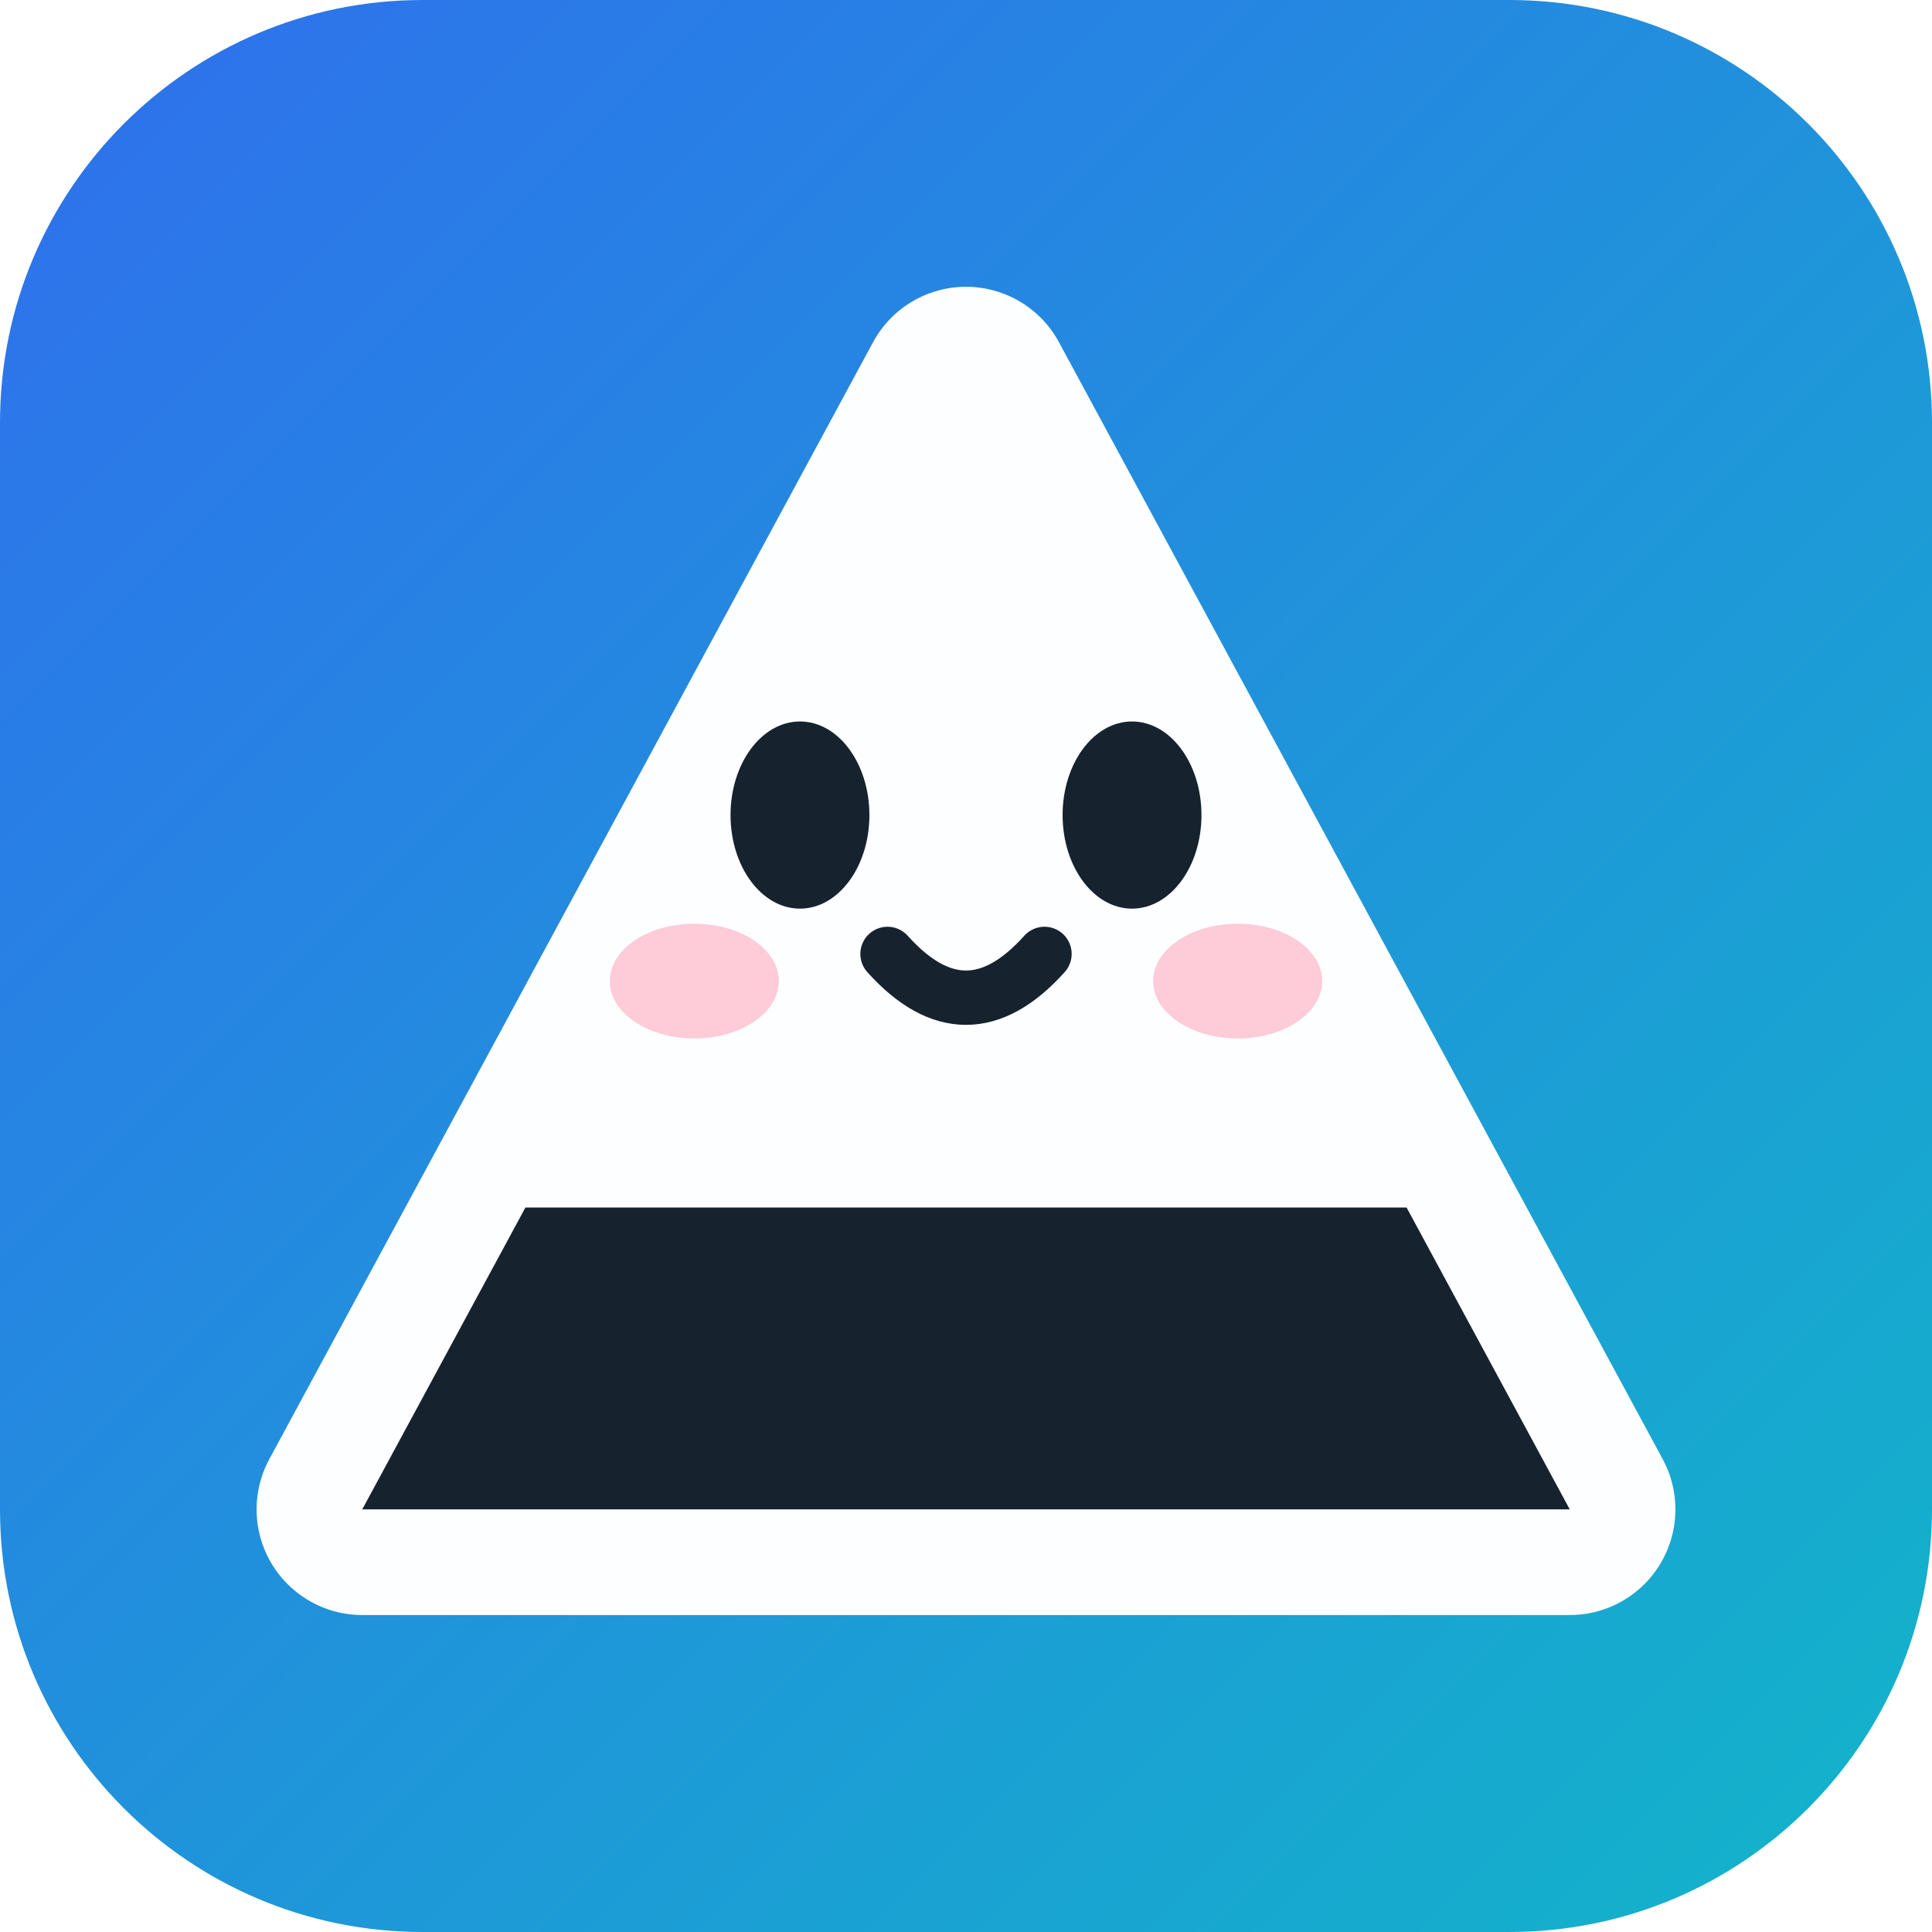
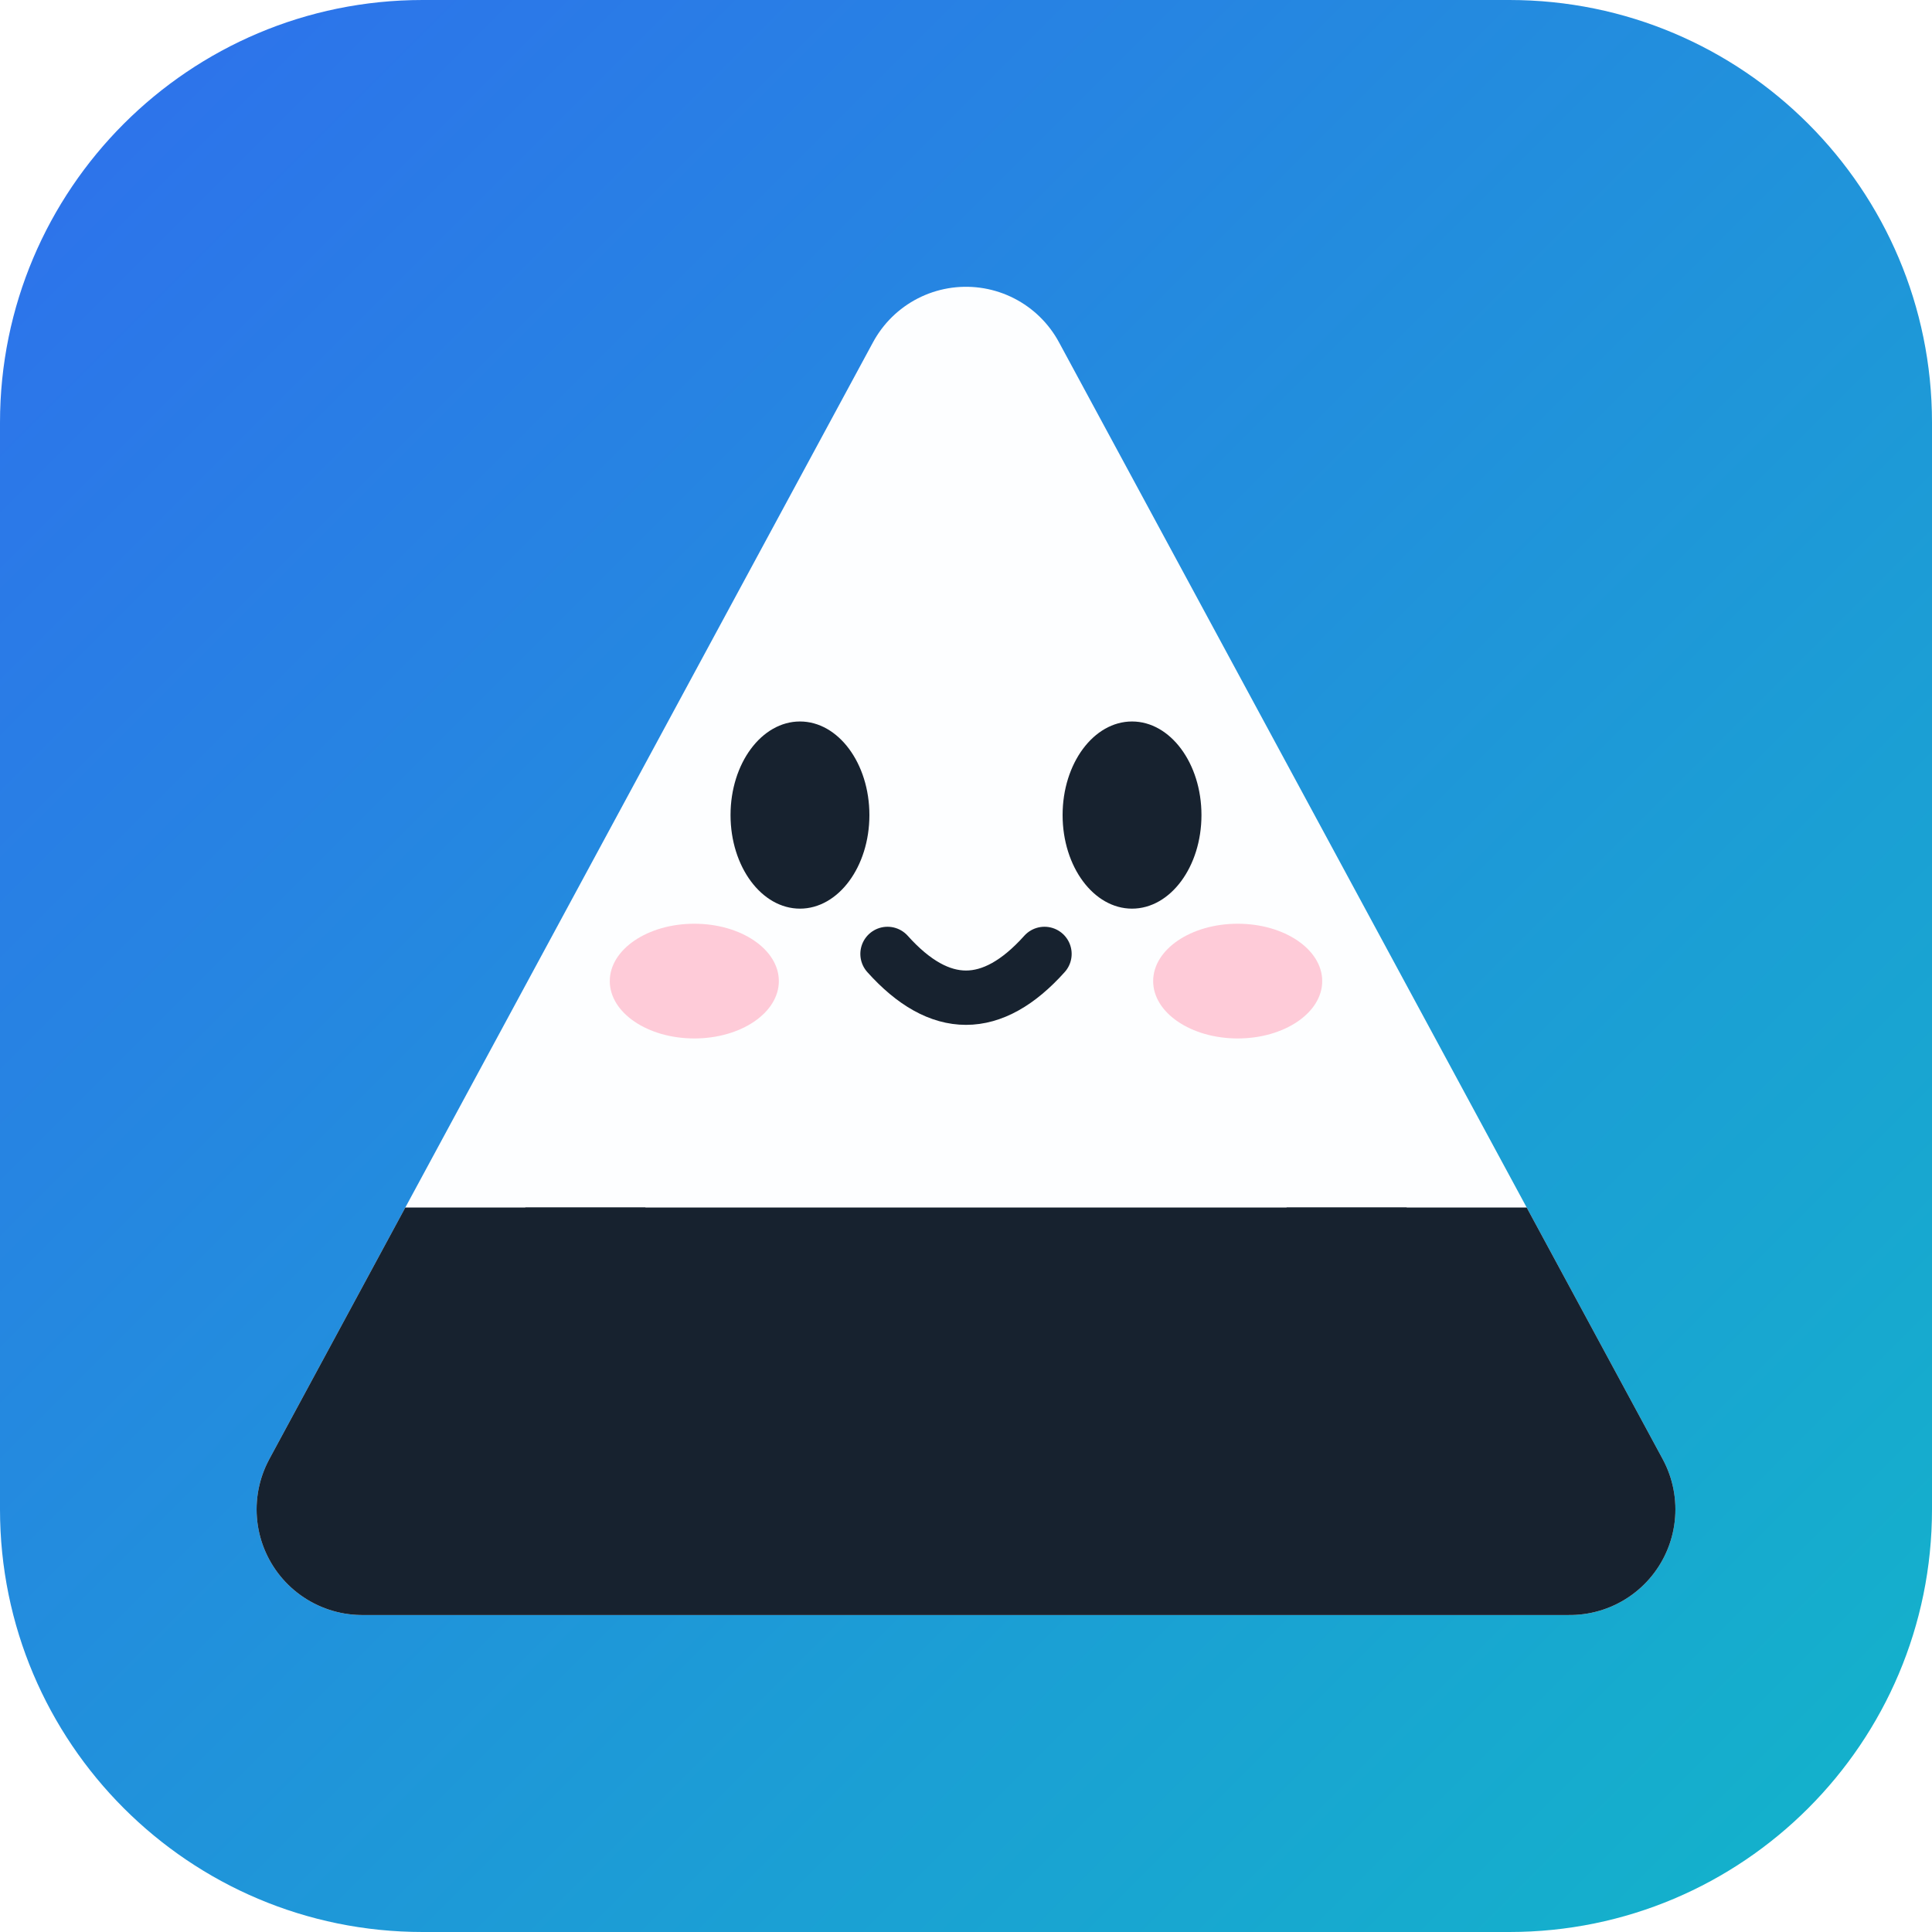
<svg xmlns="http://www.w3.org/2000/svg" viewBox="0 0 64 64" role="img" aria-label="Onigiri">
  <defs>
    <linearGradient id="g" x1="0" y1="0" x2="1" y2="1">
      <stop offset="0" stop-color="#2f6fed" />
      <stop offset="1" stop-color="#12b5c9" />
    </linearGradient>
    <path id="rice" d="M32 13 L12 50 L52 50 Z" />
-     <clipPath id="riceClip">
-       <use href="#rice" stroke="#000" stroke-width="7" stroke-linejoin="round" />
+     <clipPath id="band">
+       <rect x="0" y="40" width="64" height="24" />
    </clipPath>
  </defs>
  <rect width="64" height="64" rx="14" fill="url(#g)" />
  <use href="#rice" fill="#fdfeff" stroke="#fdfeff" stroke-width="7" stroke-linejoin="round" />
-   <rect x="0" y="40" width="64" height="16" fill="#17222f" clip-path="url(#riceClip)" />
+   <g clip-path="url(#band)">
+     <use href="#rice" fill="#17222f" stroke="#17222f" stroke-width="7" stroke-linejoin="round" />
+   </g>
  <ellipse cx="23" cy="32.5" rx="2.8" ry="1.9" fill="#ffa8be" opacity=".6" />
  <ellipse cx="41" cy="32.5" rx="2.8" ry="1.9" fill="#ffa8be" opacity=".6" />
  <ellipse cx="26.5" cy="27" rx="2.3" ry="3.1" fill="#17222f" />
  <ellipse cx="37.5" cy="27" rx="2.3" ry="3.1" fill="#17222f" />
  <path d="M29.4 31.6 Q32 34.5 34.6 31.6" fill="none" stroke="#17222f" stroke-width="1.8" stroke-linecap="round" />
</svg>
